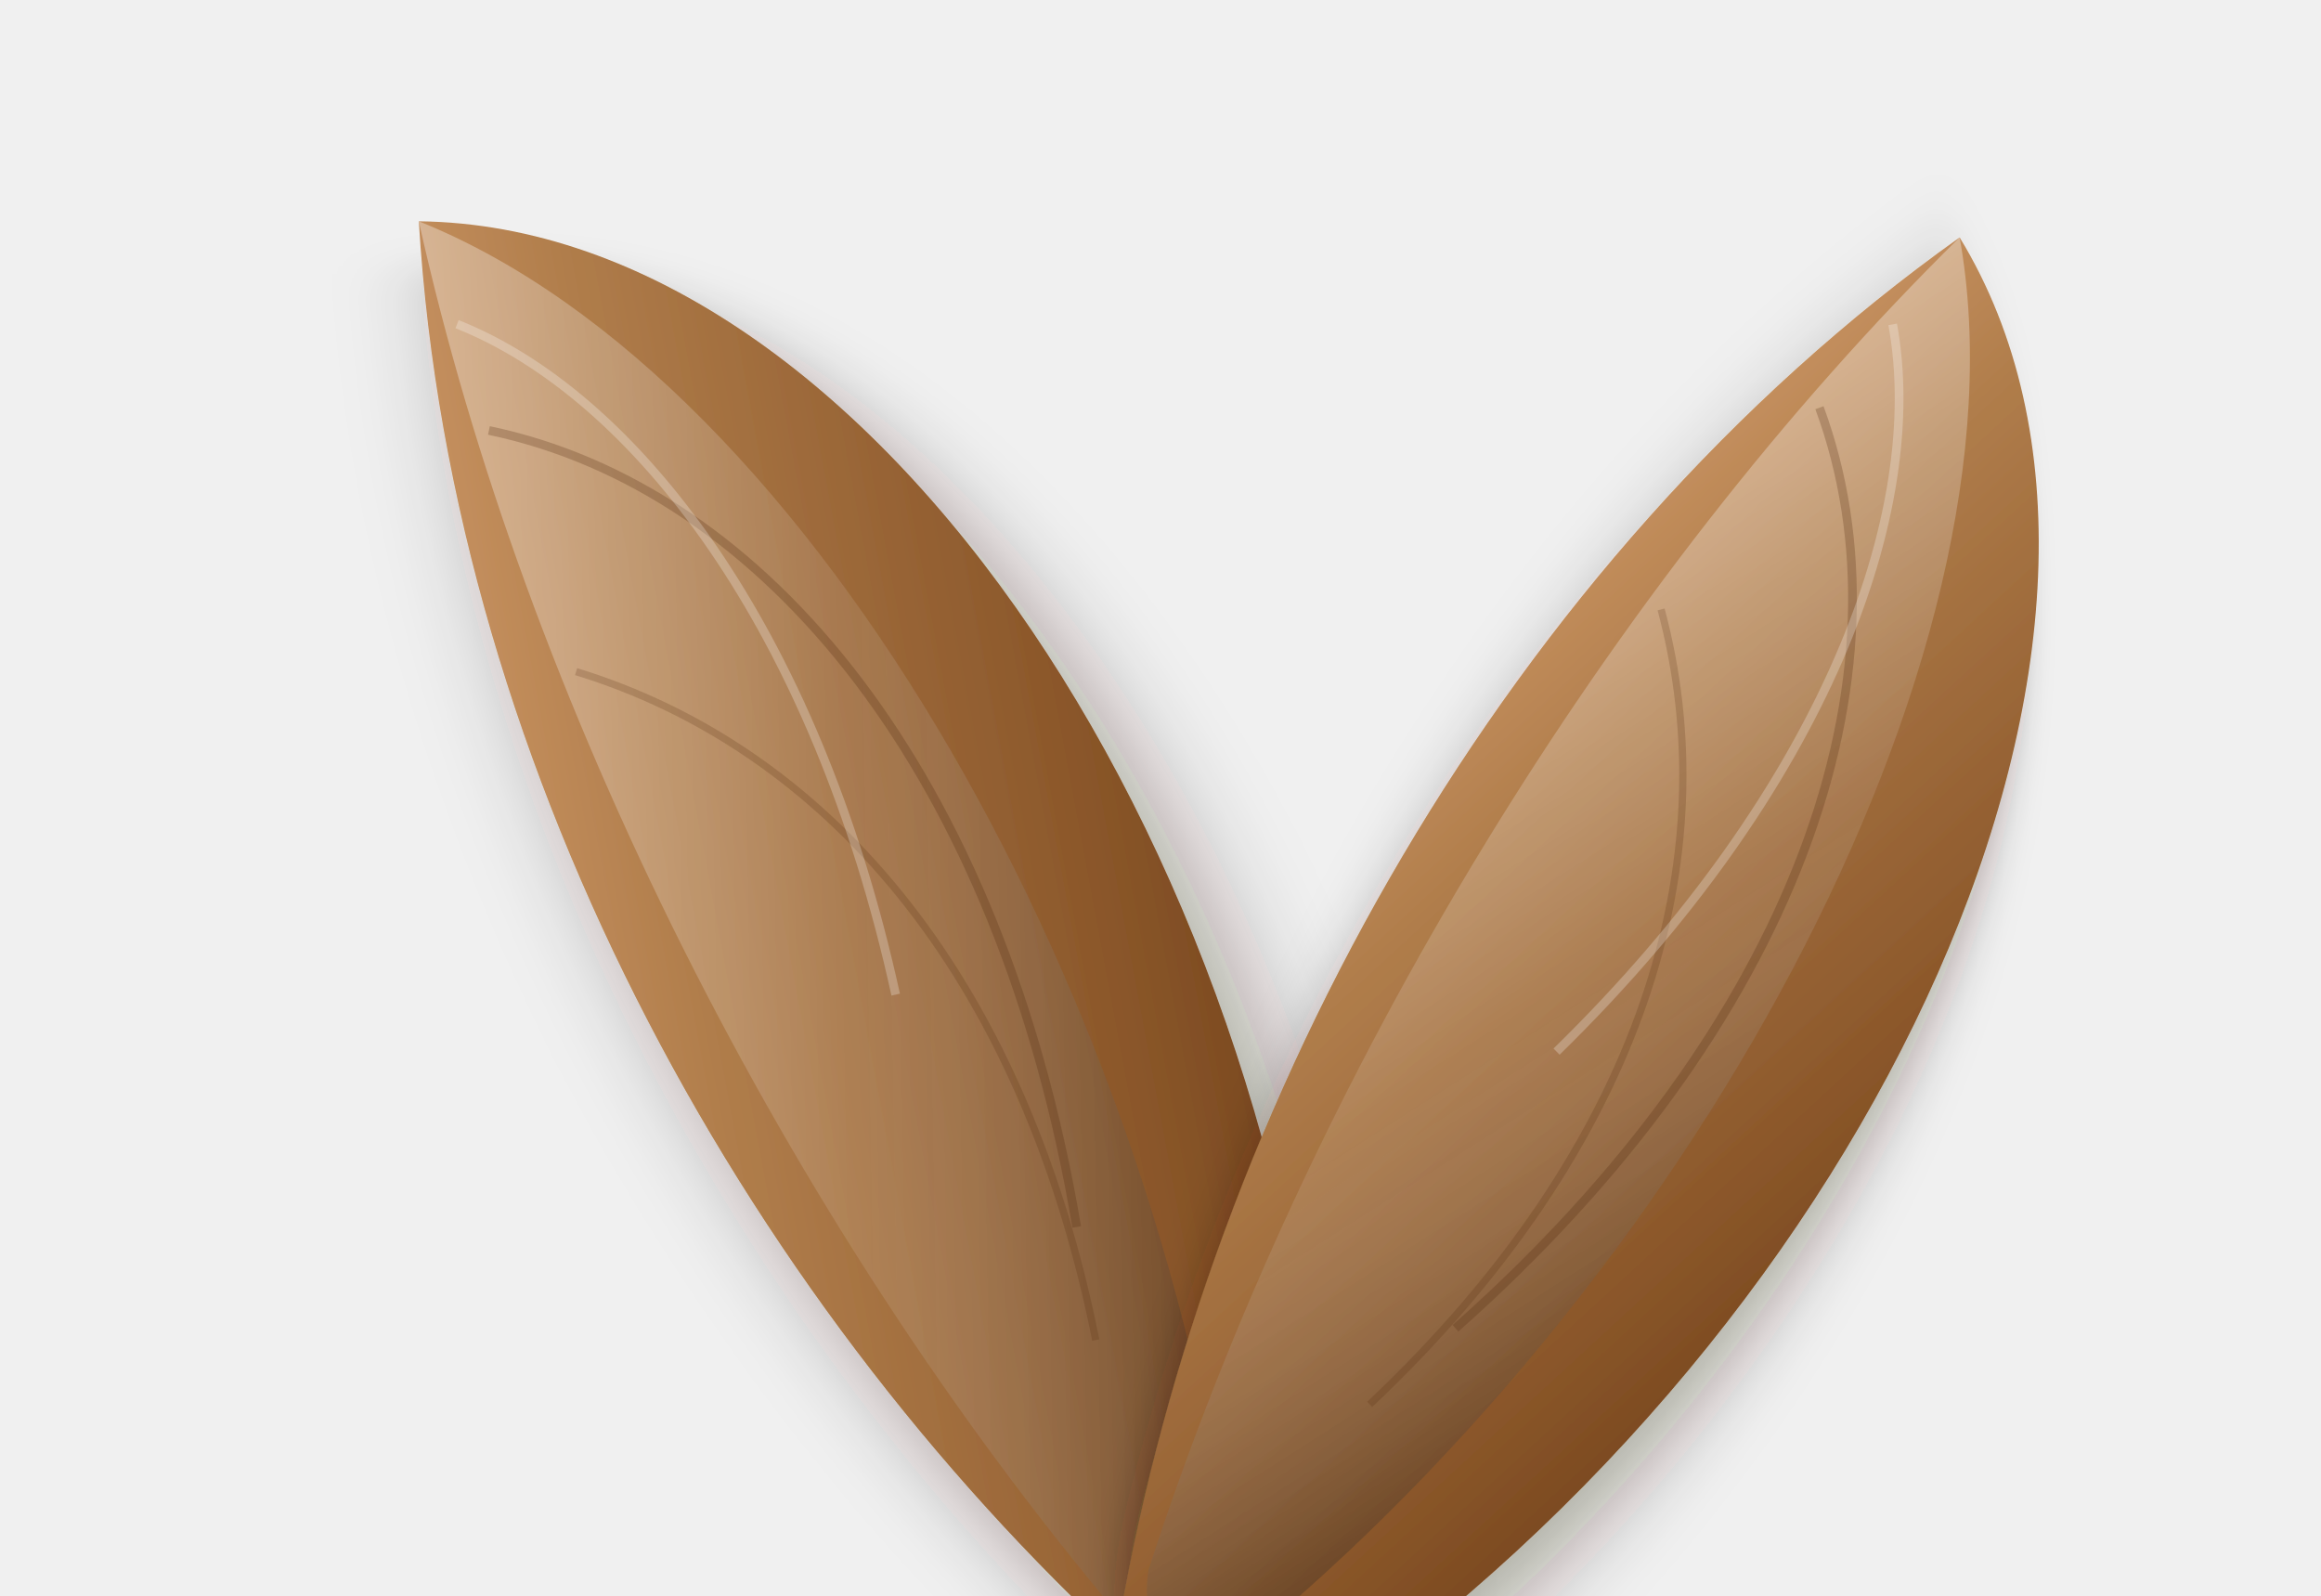
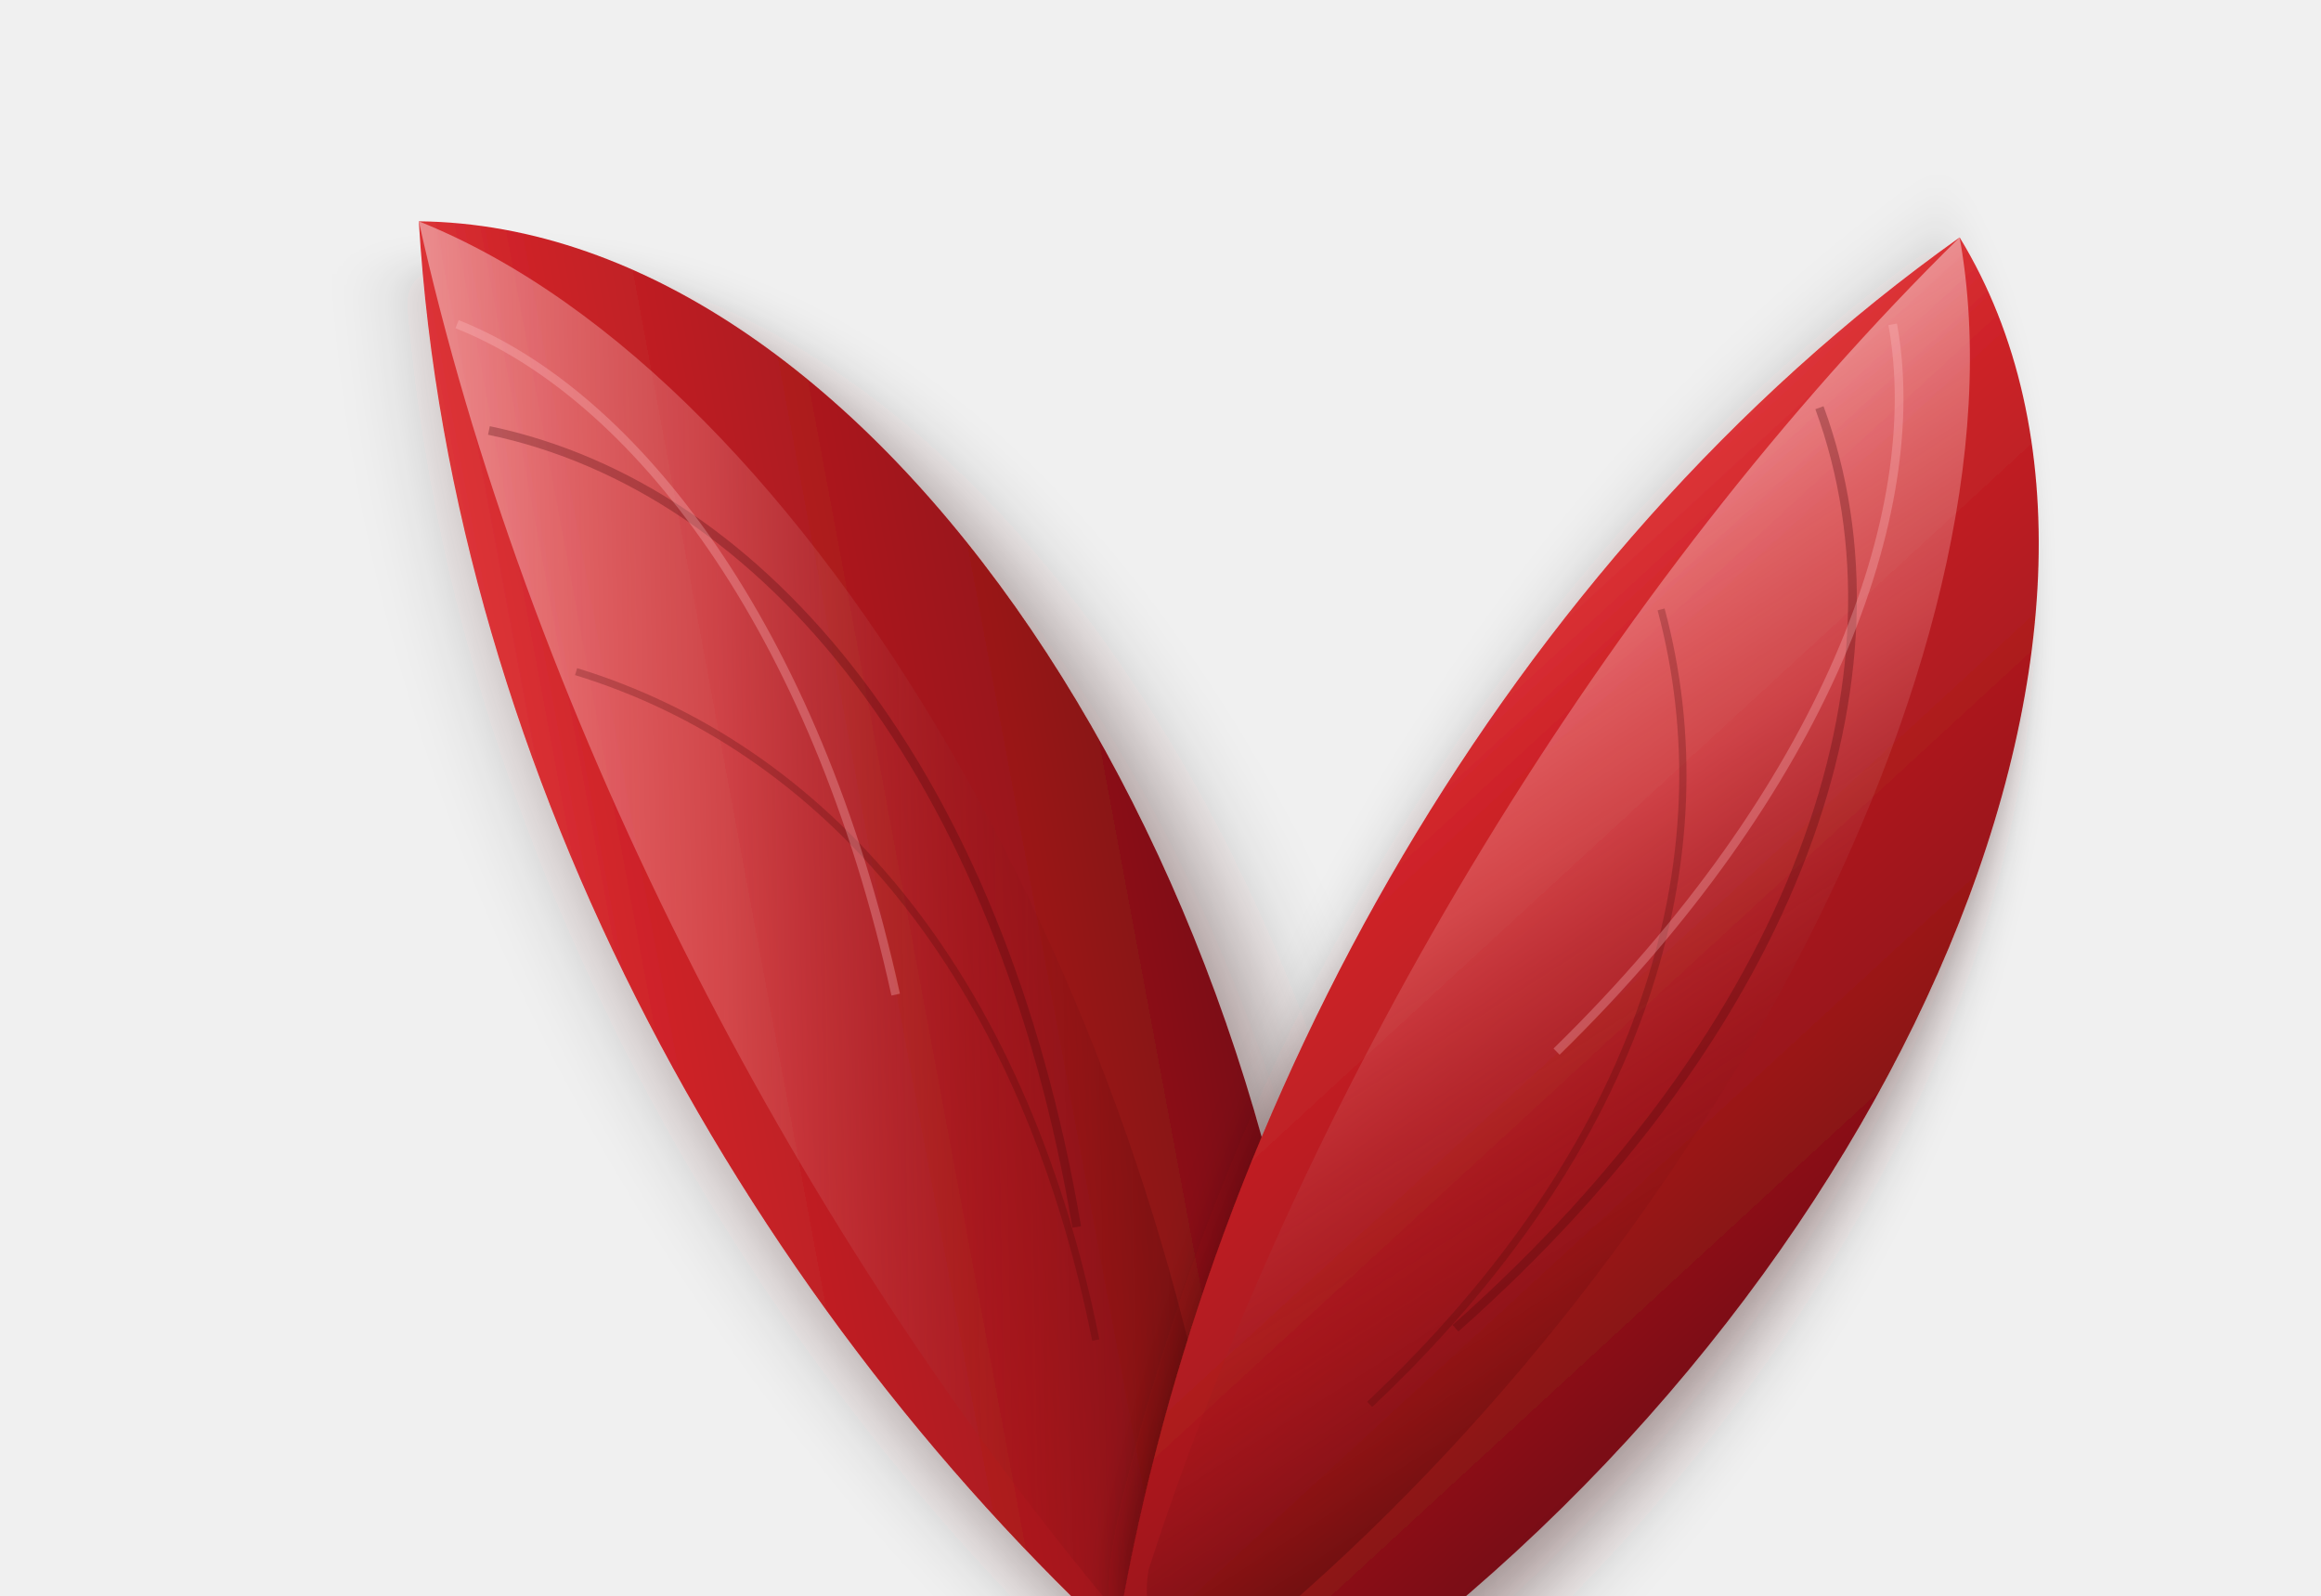
<svg xmlns="http://www.w3.org/2000/svg" viewBox="0 0 320 220" width="320" height="220">
  <g transform="translate(20, -5) rotate(-28 100 110)">
    <defs>
      <linearGradient id="cypressWood" x1="0%" y1="0%" x2="100%" y2="100%">
-         <stop offset="0%" stop-color="#d69f6e" />
-         <stop offset="30%" stop-color="#b07d4b" />
-         <stop offset="70%" stop-color="#8b572a" />
-         <stop offset="100%" stop-color="#673915" />
+         <stop offset="0%" stop-color="#F14D4F" />
+         <stop offset="25%" stop-color="#CF2429" />
+         <stop offset="65%" stop-color="#991419" />
+         <stop offset="100%" stop-color="#58090C" />
      </linearGradient>
      <linearGradient id="ridgeHighlight" x1="30%" y1="0%" x2="70%" y2="100%">
-         <stop offset="0%" stop-color="#fff" stop-opacity="0.35" />
-         <stop offset="50%" stop-color="#fff" stop-opacity="0.1" />
-         <stop offset="100%" stop-color="#000" stop-opacity="0.3" />
+         <stop offset="0%" stop-color="#ffffff" stop-opacity="0.45" />
+         <stop offset="35%" stop-color="#ffb8b8" stop-opacity="0.25" />
+         <stop offset="70%" stop-color="#7f0e13" stop-opacity="0.1" />
+         <stop offset="100%" stop-color="#330406" stop-opacity="0.45" />
      </linearGradient>
      <filter id="softShadow" x="-15%" y="-15%" width="130%" height="130%">
-         <feDropShadow dx="2" dy="8" stdDeviation="6" flood-color="#2a1608" flood-opacity="0.35" />
+         <feDropShadow dx="2" dy="8" stdDeviation="6" flood-color="#2d0608" flood-opacity="0.45" />
      </filter>
    </defs>
-     <path d="M 80 15             C 135 45, 145 150, 105 235             C 95 250, 80 252, 75 238             C 50 170, 48 85, 80 15 Z" fill="url(#cypressWood)" filter="url(#softShadow)" />
-     <path d="M 80 15             C 118 60, 120 160, 90 236            C 85 240, 78 238, 75 230            C 60 160, 62 80, 80 15 Z" fill="url(#ridgeHighlight)" />
-     <path d="M 75 45 C 105 70, 115 120, 95 180" stroke="#522b0c" stroke-width="1.2" stroke-opacity="0.25" fill="none" />
-     <path d="M 70 80 C 95 105, 105 145, 90 195" stroke="#522b0c" stroke-width="1" stroke-opacity="0.2" fill="none" />
-     <path d="M 78 30 C 95 50, 102 90, 88 140" stroke="#fff" stroke-width="1.2" stroke-opacity="0.25" fill="none" />
+     <path d="M 80 15               C 135 45, 145 150, 105 235               C 95 250, 80 252, 75 238               C 50 170, 48 85, 80 15 Z" fill="url(#cypressWood)" filter="url(#softShadow)" />
+     <path d="M 80 15               C 118 60, 120 160, 90 236              C 85 240, 78 238, 75 230              C 60 160, 62 80, 80 15 Z" fill="url(#ridgeHighlight)" />
+     <path d="M 75 45 C 105 70, 115 120, 95 180" stroke="#4a080a" stroke-width="1.2" stroke-opacity="0.3" fill="none" />
+     <path d="M 70 80 C 95 105, 105 145, 90 195" stroke="#4a080a" stroke-width="1" stroke-opacity="0.25" fill="none" />
+     <path d="M 78 30 C 95 50, 102 90, 88 140" stroke="#ffc2c4" stroke-width="1.2" stroke-opacity="0.3" fill="none" />
  </g>
  <g transform="translate(140, 15) rotate(30 100 110)">
    <defs>
-       <linearGradient id="cypressWood" x1="0%" y1="0%" x2="100%" y2="100%">
-         <stop offset="0%" stop-color="#d69f6e" />
-         <stop offset="30%" stop-color="#b07d4b" />
-         <stop offset="70%" stop-color="#8b572a" />
-         <stop offset="100%" stop-color="#673915" />
+       <linearGradient id="cypressWood2" x1="0%" y1="0%" x2="100%" y2="100%">
+         <stop offset="0%" stop-color="#F14D4F" />
+         <stop offset="25%" stop-color="#CF2429" />
+         <stop offset="65%" stop-color="#991419" />
+         <stop offset="100%" stop-color="#58090C" />
      </linearGradient>
-       <linearGradient id="ridgeHighlight" x1="30%" y1="0%" x2="70%" y2="100%">
-         <stop offset="0%" stop-color="#fff" stop-opacity="0.35" />
-         <stop offset="50%" stop-color="#fff" stop-opacity="0.1" />
-         <stop offset="100%" stop-color="#000" stop-opacity="0.3" />
+       <linearGradient id="ridgeHighlight2" x1="30%" y1="0%" x2="70%" y2="100%">
+         <stop offset="0%" stop-color="#ffffff" stop-opacity="0.45" />
+         <stop offset="35%" stop-color="#ffb8b8" stop-opacity="0.25" />
+         <stop offset="70%" stop-color="#7f0e13" stop-opacity="0.1" />
+         <stop offset="100%" stop-color="#330406" stop-opacity="0.45" />
      </linearGradient>
-       <filter id="softShadow" x="-15%" y="-15%" width="130%" height="130%">
-         <feDropShadow dx="2" dy="8" stdDeviation="6" flood-color="#2a1608" flood-opacity="0.35" />
+       <filter id="softShadow_r" x="-15%" y="-15%" width="130%" height="130%">
+         <feDropShadow dx="2" dy="8" stdDeviation="6" flood-color="#2d0608" flood-opacity="0.45" />
      </filter>
    </defs>
-     <path d="M 80 15             C 135 45, 145 150, 105 235             C 95 250, 80 252, 75 238             C 50 170, 48 85, 80 15 Z" fill="url(#cypressWood)" filter="url(#softShadow)" />
-     <path d="M 80 15             C 118 60, 120 160, 90 236            C 85 240, 78 238, 75 230            C 60 160, 62 80, 80 15 Z" fill="url(#ridgeHighlight)" />
-     <path d="M 75 45 C 105 70, 115 120, 95 180" stroke="#522b0c" stroke-width="1.2" stroke-opacity="0.25" fill="none" />
-     <path d="M 70 80 C 95 105, 105 145, 90 195" stroke="#522b0c" stroke-width="1" stroke-opacity="0.2" fill="none" />
-     <path d="M 78 30 C 95 50, 102 90, 88 140" stroke="#fff" stroke-width="1.2" stroke-opacity="0.25" fill="none" />
+     <path d="M 80 15               C 135 45, 145 150, 105 235               C 95 250, 80 252, 75 238               C 50 170, 48 85, 80 15 Z" fill="url(#cypressWood2)" filter="url(#softShadow_r)" />
+     <path d="M 80 15               C 118 60, 120 160, 90 236              C 85 240, 78 238, 75 230              C 60 160, 62 80, 80 15 Z" fill="url(#ridgeHighlight2)" />
+     <path d="M 75 45 C 105 70, 115 120, 95 180" stroke="#4a080a" stroke-width="1.2" stroke-opacity="0.3" fill="none" />
+     <path d="M 70 80 C 95 105, 105 145, 90 195" stroke="#4a080a" stroke-width="1" stroke-opacity="0.25" fill="none" />
+     <path d="M 78 30 C 95 50, 102 90, 88 140" stroke="#ffc2c4" stroke-width="1.2" stroke-opacity="0.3" fill="none" />
  </g>
</svg>
